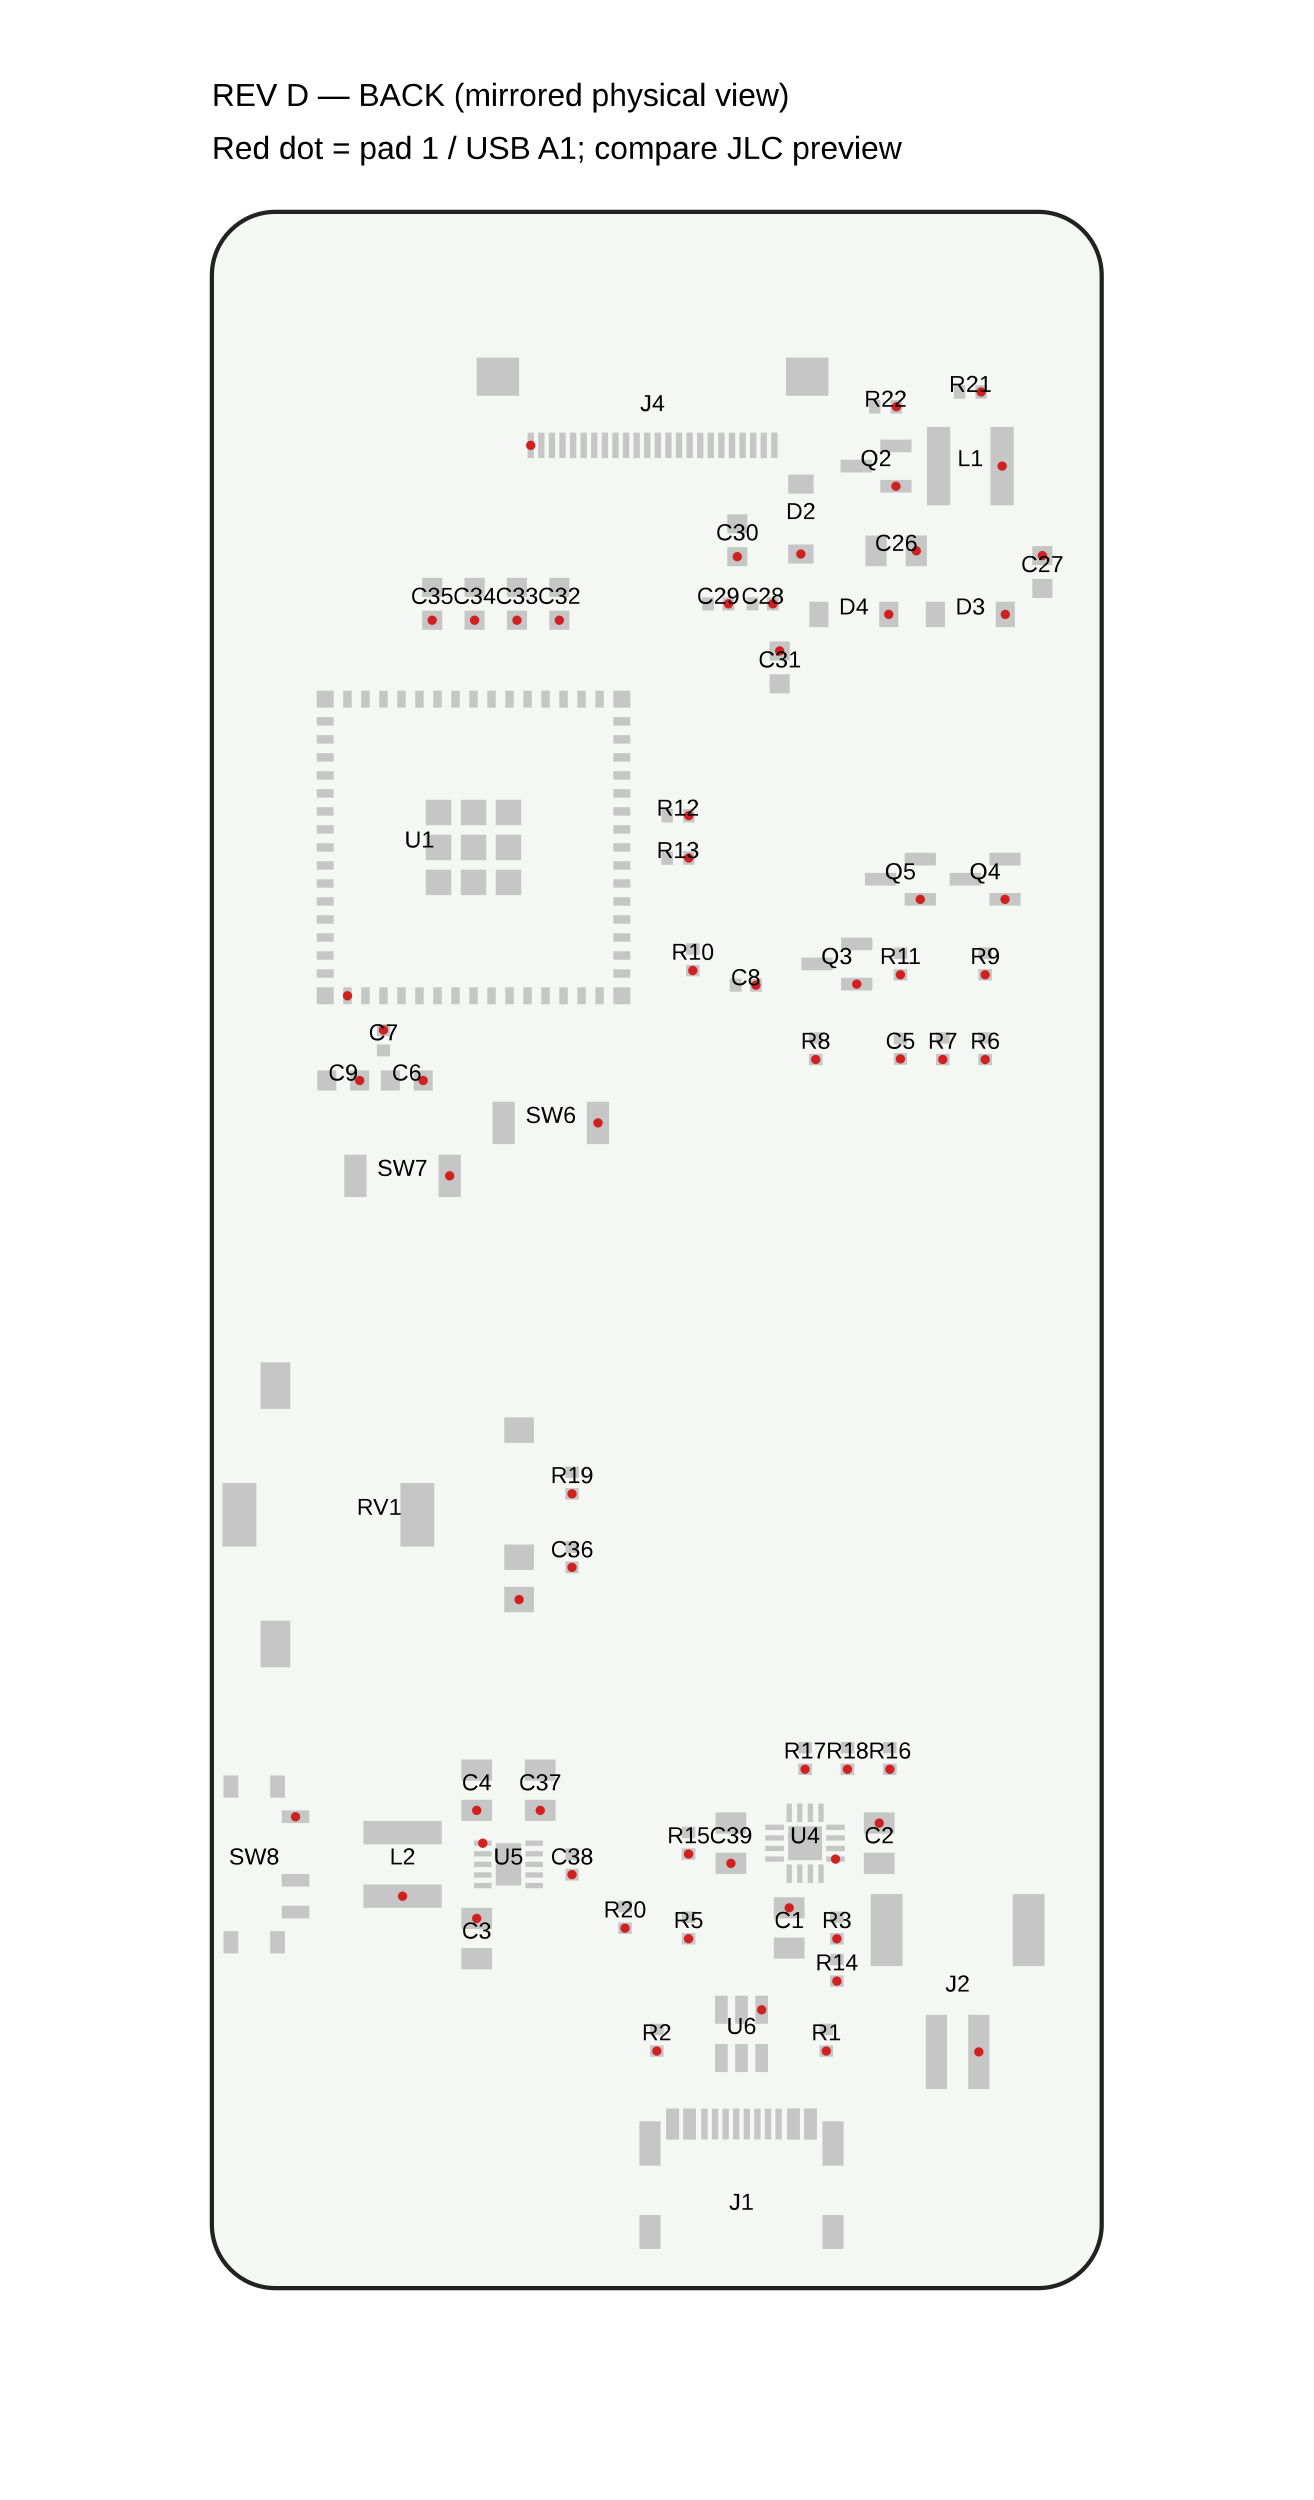
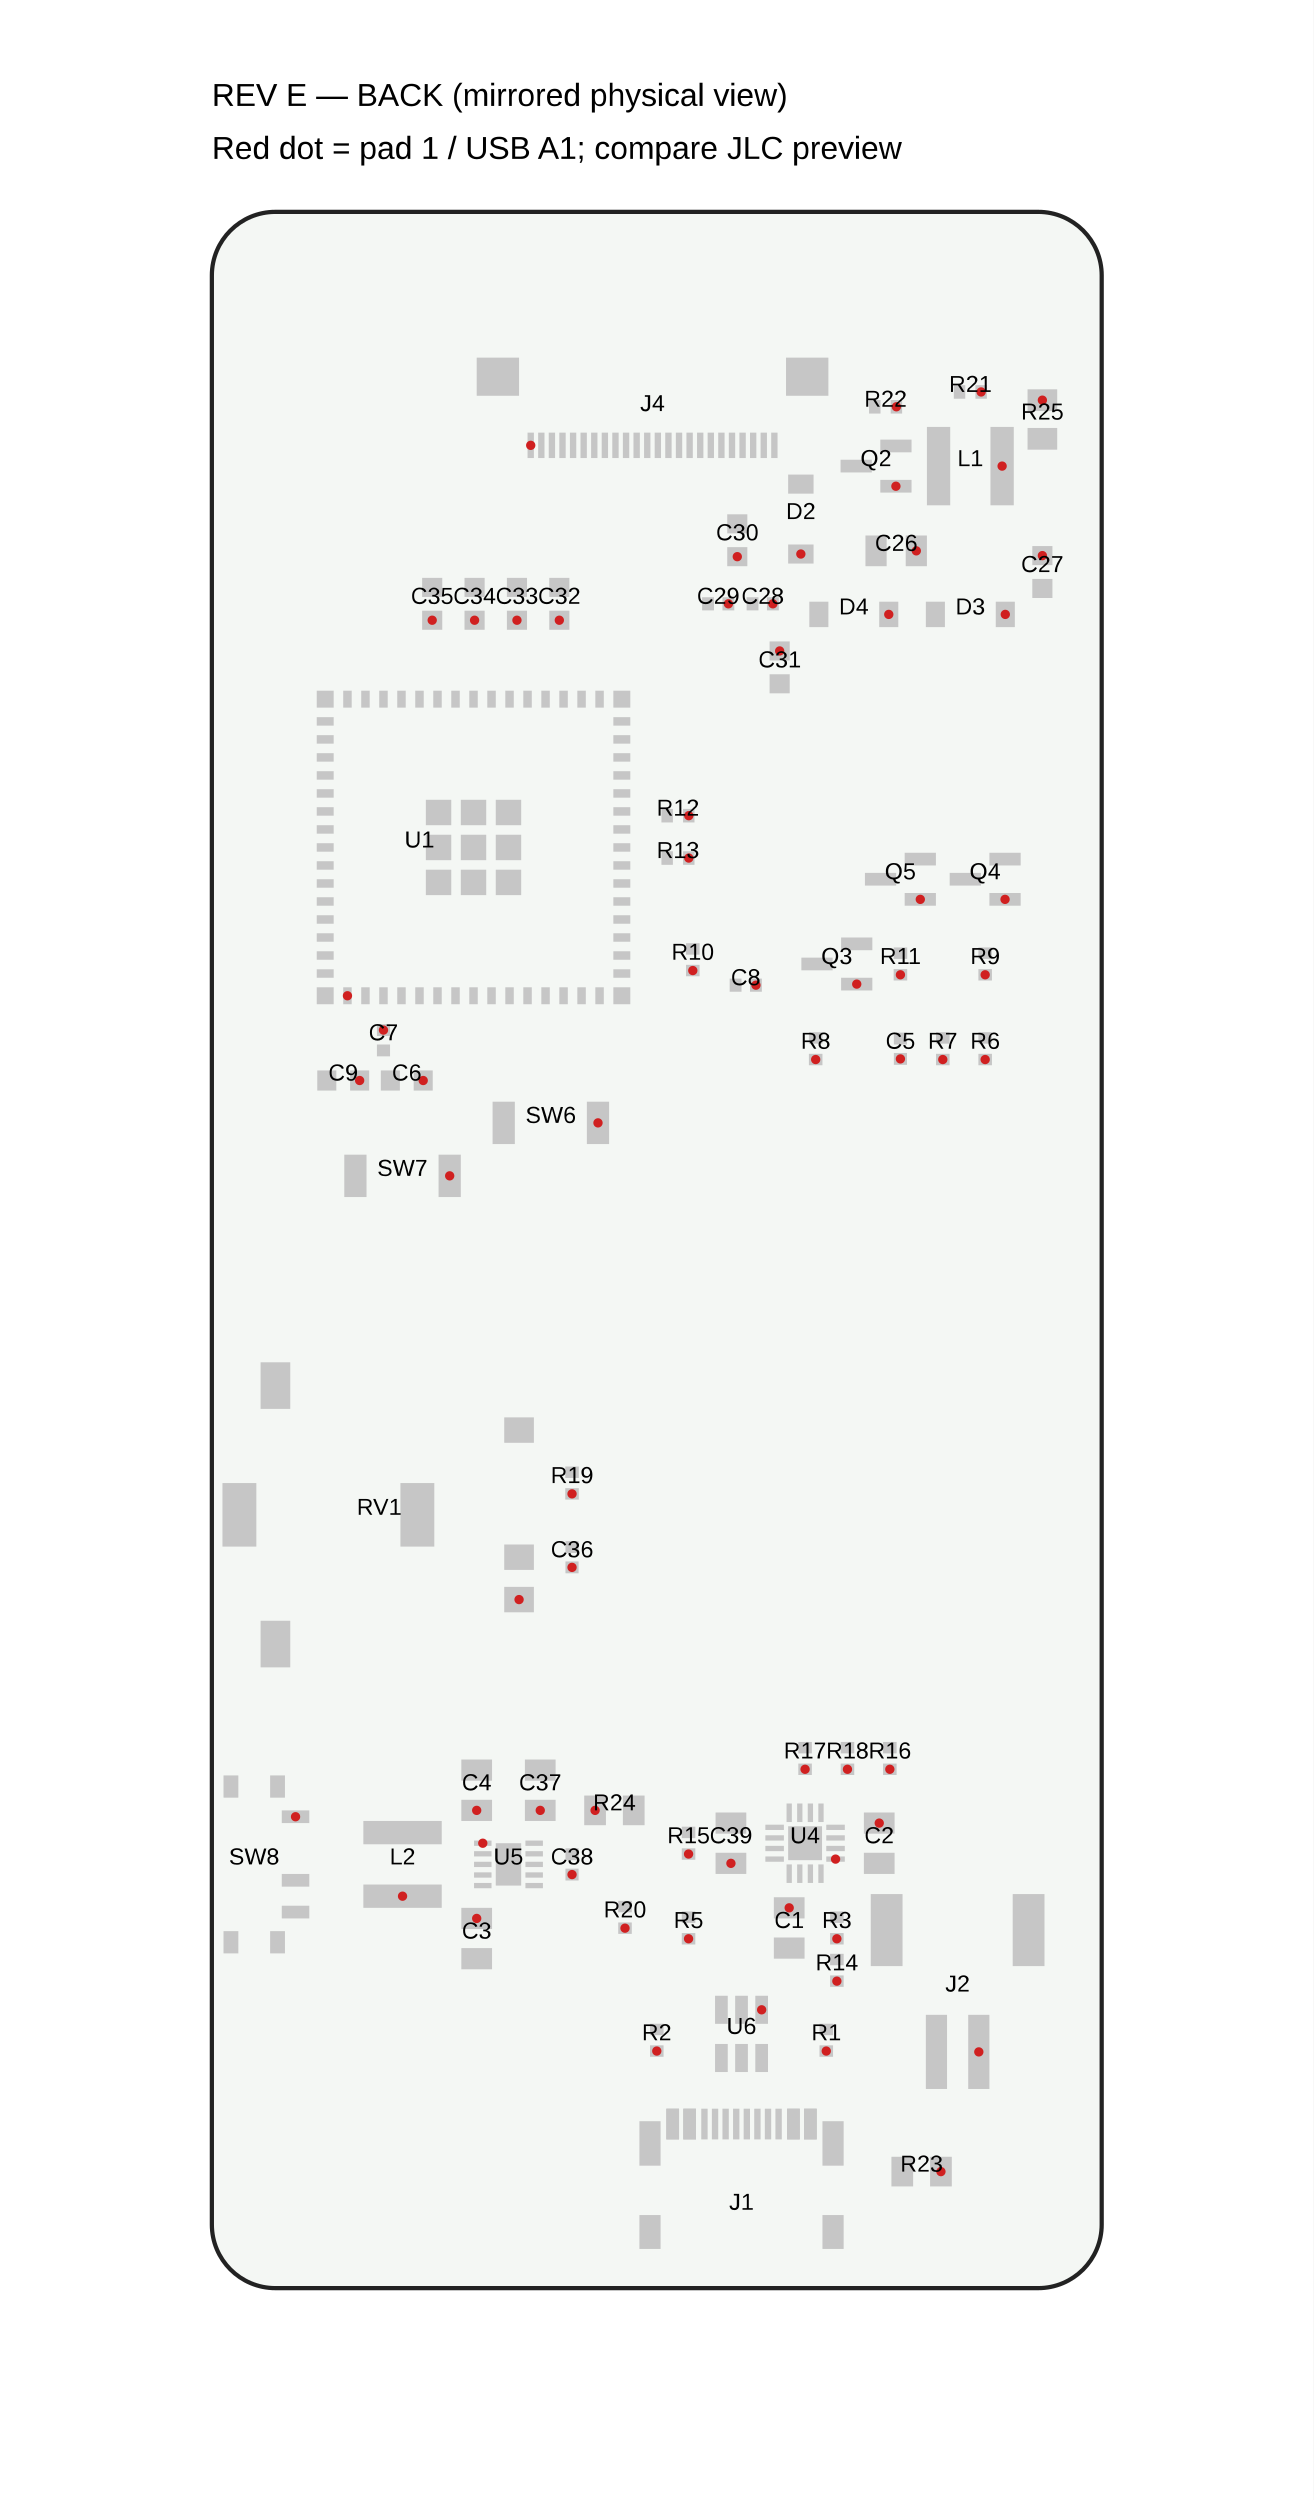
<svg xmlns="http://www.w3.org/2000/svg" width="62mm" height="118mm" viewBox="-10 -10 62 118">
  <rect x="-10" y="-10" width="100%" height="100%" fill="white" />
  <style>text{font-family:Arial,sans-serif;font-size:1.5px} .small{font-size:1.1px}</style>
  <rect x="0" y="0" width="42.0" height="98.0" rx="3" fill="#f4f7f4" stroke="#222" stroke-width=".2" />
-   <text x="0" y="-5">REV D — BACK (mirrored physical view)</text>
+   <text x="0" y="-5">REV E — BACK (mirrored physical view)</text>
  <text x="0" y="-2.5">Red dot = pad 1 / USB A1; compare JLC preview</text>
  <rect x="26.525" y="79.550" width="1.450" height="1.000" fill="#c6c6c6" />
  <circle cx="27.250" cy="80.050" r=".22" fill="#d02020" />
  <rect x="26.525" y="81.450" width="1.450" height="1.000" fill="#c6c6c6" />
  <text class="small" text-anchor="middle" x="27.250" y="81.000">C1</text>
  <rect x="30.775" y="75.550" width="1.450" height="1.000" fill="#c6c6c6" />
  <circle cx="31.500" cy="76.050" r=".22" fill="#d02020" />
  <rect x="30.775" y="77.450" width="1.450" height="1.000" fill="#c6c6c6" />
  <text class="small" text-anchor="middle" x="31.500" y="77.000">C2</text>
  <rect x="32.750" y="15.275" width="1.000" height="1.450" fill="#c6c6c6" />
  <circle cx="33.250" cy="16.000" r=".22" fill="#d02020" />
  <rect x="30.850" y="15.275" width="1.000" height="1.450" fill="#c6c6c6" />
  <text class="small" text-anchor="middle" x="32.300" y="16.000">C26</text>
  <rect x="38.725" y="15.775" width="0.950" height="0.900" fill="#c6c6c6" />
  <circle cx="39.200" cy="16.225" r=".22" fill="#d02020" />
  <rect x="38.725" y="17.325" width="0.950" height="0.900" fill="#c6c6c6" />
  <text class="small" text-anchor="middle" x="39.200" y="17.000">C27</text>
  <rect x="26.200" y="18.190" width="0.560" height="0.620" fill="#c6c6c6" />
  <circle cx="26.480" cy="18.500" r=".22" fill="#d02020" />
  <rect x="25.240" y="18.190" width="0.560" height="0.620" fill="#c6c6c6" />
  <text class="small" text-anchor="middle" x="26.000" y="18.500">C28</text>
  <rect x="24.100" y="18.190" width="0.560" height="0.620" fill="#c6c6c6" />
  <circle cx="24.380" cy="18.500" r=".22" fill="#d02020" />
  <rect x="23.140" y="18.190" width="0.560" height="0.620" fill="#c6c6c6" />
  <text class="small" text-anchor="middle" x="23.900" y="18.500">C29</text>
  <rect x="11.775" y="80.050" width="1.450" height="1.000" fill="#c6c6c6" />
  <circle cx="12.500" cy="80.550" r=".22" fill="#d02020" />
  <rect x="11.775" y="81.950" width="1.450" height="1.000" fill="#c6c6c6" />
  <text class="small" text-anchor="middle" x="12.500" y="81.500">C3</text>
  <rect x="24.325" y="15.825" width="0.950" height="0.900" fill="#c6c6c6" />
  <circle cx="24.800" cy="16.275" r=".22" fill="#d02020" />
  <rect x="24.325" y="14.275" width="0.950" height="0.900" fill="#c6c6c6" />
  <text class="small" text-anchor="middle" x="24.800" y="15.500">C30</text>
  <rect x="26.325" y="20.275" width="0.950" height="0.900" fill="#c6c6c6" />
  <circle cx="26.800" cy="20.725" r=".22" fill="#d02020" />
  <rect x="26.325" y="21.825" width="0.950" height="0.900" fill="#c6c6c6" />
  <text class="small" text-anchor="middle" x="26.800" y="21.500">C31</text>
  <rect x="15.925" y="18.825" width="0.950" height="0.900" fill="#c6c6c6" />
  <circle cx="16.400" cy="19.275" r=".22" fill="#d02020" />
  <rect x="15.925" y="17.275" width="0.950" height="0.900" fill="#c6c6c6" />
  <text class="small" text-anchor="middle" x="16.400" y="18.500">C32</text>
  <rect x="13.925" y="18.825" width="0.950" height="0.900" fill="#c6c6c6" />
  <circle cx="14.400" cy="19.275" r=".22" fill="#d02020" />
  <rect x="13.925" y="17.275" width="0.950" height="0.900" fill="#c6c6c6" />
  <text class="small" text-anchor="middle" x="14.400" y="18.500">C33</text>
  <rect x="11.925" y="18.825" width="0.950" height="0.900" fill="#c6c6c6" />
  <circle cx="12.400" cy="19.275" r=".22" fill="#d02020" />
  <rect x="11.925" y="17.275" width="0.950" height="0.900" fill="#c6c6c6" />
  <text class="small" text-anchor="middle" x="12.400" y="18.500">C34</text>
  <rect x="9.925" y="18.825" width="0.950" height="0.900" fill="#c6c6c6" />
  <circle cx="10.400" cy="19.275" r=".22" fill="#d02020" />
  <rect x="9.925" y="17.275" width="0.950" height="0.900" fill="#c6c6c6" />
  <text class="small" text-anchor="middle" x="10.400" y="18.500">C35</text>
  <rect x="16.690" y="63.700" width="0.620" height="0.560" fill="#c6c6c6" />
  <circle cx="17.000" cy="63.980" r=".22" fill="#d02020" />
  <rect x="16.690" y="62.740" width="0.620" height="0.560" fill="#c6c6c6" />
  <text class="small" text-anchor="middle" x="17.000" y="63.500">C36</text>
  <rect x="14.775" y="74.950" width="1.450" height="1.000" fill="#c6c6c6" />
  <circle cx="15.500" cy="75.450" r=".22" fill="#d02020" />
  <rect x="14.775" y="73.050" width="1.450" height="1.000" fill="#c6c6c6" />
  <text class="small" text-anchor="middle" x="15.500" y="74.500">C37</text>
  <rect x="16.690" y="78.200" width="0.620" height="0.560" fill="#c6c6c6" />
  <circle cx="17.000" cy="78.480" r=".22" fill="#d02020" />
  <rect x="16.690" y="77.240" width="0.620" height="0.560" fill="#c6c6c6" />
  <text class="small" text-anchor="middle" x="17.000" y="78.000">C38</text>
  <rect x="23.775" y="77.450" width="1.450" height="1.000" fill="#c6c6c6" />
  <circle cx="24.500" cy="77.950" r=".22" fill="#d02020" />
  <rect x="23.775" y="75.550" width="1.450" height="1.000" fill="#c6c6c6" />
  <text class="small" text-anchor="middle" x="24.500" y="77.000">C39</text>
  <rect x="11.775" y="74.950" width="1.450" height="1.000" fill="#c6c6c6" />
  <circle cx="12.500" cy="75.450" r=".22" fill="#d02020" />
  <rect x="11.775" y="73.050" width="1.450" height="1.000" fill="#c6c6c6" />
  <text class="small" text-anchor="middle" x="12.500" y="74.500">C4</text>
  <rect x="32.190" y="39.700" width="0.620" height="0.560" fill="#c6c6c6" />
  <circle cx="32.500" cy="39.980" r=".22" fill="#d02020" />
  <rect x="32.190" y="38.740" width="0.620" height="0.560" fill="#c6c6c6" />
  <text class="small" text-anchor="middle" x="32.500" y="39.500">C5</text>
  <rect x="9.525" y="40.525" width="0.900" height="0.950" fill="#c6c6c6" />
  <circle cx="9.975" cy="41.000" r=".22" fill="#d02020" />
  <rect x="7.975" y="40.525" width="0.900" height="0.950" fill="#c6c6c6" />
  <text class="small" text-anchor="middle" x="9.200" y="41.000">C6</text>
  <rect x="7.790" y="38.340" width="0.620" height="0.560" fill="#c6c6c6" />
  <circle cx="8.100" cy="38.620" r=".22" fill="#d02020" />
  <rect x="7.790" y="39.300" width="0.620" height="0.560" fill="#c6c6c6" />
  <text class="small" text-anchor="middle" x="8.100" y="39.100">C7</text>
  <rect x="25.400" y="36.190" width="0.560" height="0.620" fill="#c6c6c6" />
  <circle cx="25.680" cy="36.500" r=".22" fill="#d02020" />
  <rect x="24.440" y="36.190" width="0.560" height="0.620" fill="#c6c6c6" />
  <text class="small" text-anchor="middle" x="25.200" y="36.500">C8</text>
  <rect x="6.525" y="40.525" width="0.900" height="0.950" fill="#c6c6c6" />
  <circle cx="6.975" cy="41.000" r=".22" fill="#d02020" />
  <rect x="4.975" y="40.525" width="0.900" height="0.950" fill="#c6c6c6" />
  <text class="small" text-anchor="middle" x="6.200" y="41.000">C9</text>
  <rect x="27.200" y="15.700" width="1.200" height="0.900" fill="#c6c6c6" />
  <circle cx="27.800" cy="16.150" r=".22" fill="#d02020" />
  <rect x="27.200" y="12.400" width="1.200" height="0.900" fill="#c6c6c6" />
  <text class="small" text-anchor="middle" x="27.800" y="14.500">D2</text>
  <rect x="37.000" y="18.400" width="0.900" height="1.200" fill="#c6c6c6" />
  <circle cx="37.450" cy="19.000" r=".22" fill="#d02020" />
  <rect x="33.700" y="18.400" width="0.900" height="1.200" fill="#c6c6c6" />
  <text class="small" text-anchor="middle" x="35.800" y="19.000">D3</text>
  <rect x="31.500" y="18.400" width="0.900" height="1.200" fill="#c6c6c6" />
  <circle cx="31.950" cy="19.000" r=".22" fill="#d02020" />
  <rect x="28.200" y="18.400" width="0.900" height="1.200" fill="#c6c6c6" />
  <text class="small" text-anchor="middle" x="30.300" y="19.000">D4</text>
  <rect x="21.450" y="89.530" width="0.600" height="1.450" fill="#c6c6c6" />
  <circle cx="21.750" cy="90.255" r=".22" fill="#d02020" />
  <rect x="22.250" y="89.530" width="0.600" height="1.450" fill="#c6c6c6" />
  <rect x="23.600" y="89.530" width="0.300" height="1.450" fill="#c6c6c6" />
  <rect x="24.600" y="89.530" width="0.300" height="1.450" fill="#c6c6c6" />
  <rect x="25.100" y="89.530" width="0.300" height="1.450" fill="#c6c6c6" />
  <rect x="26.100" y="89.530" width="0.300" height="1.450" fill="#c6c6c6" />
  <rect x="27.150" y="89.530" width="0.600" height="1.450" fill="#c6c6c6" />
  <rect x="27.950" y="89.530" width="0.600" height="1.450" fill="#c6c6c6" />
  <rect x="27.950" y="89.530" width="0.600" height="1.450" fill="#c6c6c6" />
  <rect x="27.150" y="89.530" width="0.600" height="1.450" fill="#c6c6c6" />
  <rect x="26.600" y="89.530" width="0.300" height="1.450" fill="#c6c6c6" />
  <rect x="25.600" y="89.530" width="0.300" height="1.450" fill="#c6c6c6" />
  <rect x="24.100" y="89.530" width="0.300" height="1.450" fill="#c6c6c6" />
  <rect x="23.100" y="89.530" width="0.300" height="1.450" fill="#c6c6c6" />
  <rect x="22.250" y="89.530" width="0.600" height="1.450" fill="#c6c6c6" />
  <rect x="21.450" y="89.530" width="0.600" height="1.450" fill="#c6c6c6" />
  <rect x="20.180" y="94.550" width="1.000" height="1.600" fill="#c6c6c6" />
  <rect x="20.180" y="90.120" width="1.000" height="2.100" fill="#c6c6c6" />
  <rect x="28.820" y="94.550" width="1.000" height="1.600" fill="#c6c6c6" />
  <rect x="28.820" y="90.120" width="1.000" height="2.100" fill="#c6c6c6" />
  <text class="small" text-anchor="middle" x="25.000" y="94.300">J1</text>
  <rect x="35.700" y="85.100" width="1.000" height="3.500" fill="#c6c6c6" />
  <circle cx="36.200" cy="86.850" r=".22" fill="#d02020" />
  <rect x="33.700" y="85.100" width="1.000" height="3.500" fill="#c6c6c6" />
  <rect x="37.800" y="79.400" width="1.500" height="3.400" fill="#c6c6c6" />
  <rect x="31.100" y="79.400" width="1.500" height="3.400" fill="#c6c6c6" />
  <text class="small" text-anchor="middle" x="35.200" y="84.000">J2</text>
  <rect x="14.900" y="10.420" width="0.300" height="1.200" fill="#c6c6c6" />
  <circle cx="15.050" cy="11.020" r=".22" fill="#d02020" />
  <rect x="15.400" y="10.420" width="0.300" height="1.200" fill="#c6c6c6" />
  <rect x="15.900" y="10.420" width="0.300" height="1.200" fill="#c6c6c6" />
  <rect x="16.400" y="10.420" width="0.300" height="1.200" fill="#c6c6c6" />
  <rect x="16.900" y="10.420" width="0.300" height="1.200" fill="#c6c6c6" />
  <rect x="17.400" y="10.420" width="0.300" height="1.200" fill="#c6c6c6" />
  <rect x="17.900" y="10.420" width="0.300" height="1.200" fill="#c6c6c6" />
  <rect x="18.400" y="10.420" width="0.300" height="1.200" fill="#c6c6c6" />
  <rect x="18.900" y="10.420" width="0.300" height="1.200" fill="#c6c6c6" />
  <rect x="19.400" y="10.420" width="0.300" height="1.200" fill="#c6c6c6" />
  <rect x="19.900" y="10.420" width="0.300" height="1.200" fill="#c6c6c6" />
  <rect x="20.400" y="10.420" width="0.300" height="1.200" fill="#c6c6c6" />
  <rect x="20.900" y="10.420" width="0.300" height="1.200" fill="#c6c6c6" />
  <rect x="21.400" y="10.420" width="0.300" height="1.200" fill="#c6c6c6" />
  <rect x="21.900" y="10.420" width="0.300" height="1.200" fill="#c6c6c6" />
  <rect x="22.400" y="10.420" width="0.300" height="1.200" fill="#c6c6c6" />
  <rect x="22.900" y="10.420" width="0.300" height="1.200" fill="#c6c6c6" />
  <rect x="23.400" y="10.420" width="0.300" height="1.200" fill="#c6c6c6" />
  <rect x="23.900" y="10.420" width="0.300" height="1.200" fill="#c6c6c6" />
  <rect x="24.400" y="10.420" width="0.300" height="1.200" fill="#c6c6c6" />
  <rect x="24.900" y="10.420" width="0.300" height="1.200" fill="#c6c6c6" />
  <rect x="25.400" y="10.420" width="0.300" height="1.200" fill="#c6c6c6" />
  <rect x="25.900" y="10.420" width="0.300" height="1.200" fill="#c6c6c6" />
  <rect x="26.400" y="10.420" width="0.300" height="1.200" fill="#c6c6c6" />
  <rect x="27.100" y="6.880" width="2.000" height="1.800" fill="#c6c6c6" />
  <rect x="12.500" y="6.880" width="2.000" height="1.800" fill="#c6c6c6" />
  <text class="small" text-anchor="middle" x="20.800" y="9.400">J4</text>
  <rect x="36.750" y="10.150" width="1.100" height="3.700" fill="#c6c6c6" />
  <circle cx="37.300" cy="12.000" r=".22" fill="#d02020" />
  <rect x="33.750" y="10.150" width="1.100" height="3.700" fill="#c6c6c6" />
  <text class="small" text-anchor="middle" x="35.800" y="12.000">L1</text>
  <rect x="7.150" y="78.950" width="3.700" height="1.100" fill="#c6c6c6" />
  <circle cx="9.000" cy="79.500" r=".22" fill="#d02020" />
  <rect x="7.150" y="75.950" width="3.700" height="1.100" fill="#c6c6c6" />
  <text class="small" text-anchor="middle" x="9.000" y="78.000">L2</text>
  <rect x="31.550" y="12.650" width="1.475" height="0.600" fill="#c6c6c6" />
  <circle cx="32.287" cy="12.950" r=".22" fill="#d02020" />
  <rect x="31.550" y="10.750" width="1.475" height="0.600" fill="#c6c6c6" />
  <rect x="29.675" y="11.700" width="1.475" height="0.600" fill="#c6c6c6" />
  <text class="small" text-anchor="middle" x="31.350" y="12.000">Q2</text>
  <rect x="29.700" y="36.150" width="1.475" height="0.600" fill="#c6c6c6" />
  <circle cx="30.438" cy="36.450" r=".22" fill="#d02020" />
  <rect x="29.700" y="34.250" width="1.475" height="0.600" fill="#c6c6c6" />
  <rect x="27.825" y="35.200" width="1.475" height="0.600" fill="#c6c6c6" />
  <text class="small" text-anchor="middle" x="29.500" y="35.500">Q3</text>
  <rect x="36.700" y="32.150" width="1.475" height="0.600" fill="#c6c6c6" />
  <circle cx="37.438" cy="32.450" r=".22" fill="#d02020" />
  <rect x="36.700" y="30.250" width="1.475" height="0.600" fill="#c6c6c6" />
  <rect x="34.825" y="31.200" width="1.475" height="0.600" fill="#c6c6c6" />
  <text class="small" text-anchor="middle" x="36.500" y="31.500">Q4</text>
  <rect x="32.700" y="32.150" width="1.475" height="0.600" fill="#c6c6c6" />
  <circle cx="33.438" cy="32.450" r=".22" fill="#d02020" />
  <rect x="32.700" y="30.250" width="1.475" height="0.600" fill="#c6c6c6" />
  <rect x="30.825" y="31.200" width="1.475" height="0.600" fill="#c6c6c6" />
  <text class="small" text-anchor="middle" x="32.500" y="31.500">Q5</text>
  <rect x="28.680" y="86.540" width="0.640" height="0.540" fill="#c6c6c6" />
  <circle cx="29.000" cy="86.810" r=".22" fill="#d02020" />
  <rect x="28.680" y="85.520" width="0.640" height="0.540" fill="#c6c6c6" />
  <text class="small" text-anchor="middle" x="29.000" y="86.300">R1</text>
  <rect x="22.380" y="35.540" width="0.640" height="0.540" fill="#c6c6c6" />
  <circle cx="22.700" cy="35.810" r=".22" fill="#d02020" />
  <rect x="22.380" y="34.520" width="0.640" height="0.540" fill="#c6c6c6" />
  <text class="small" text-anchor="middle" x="22.700" y="35.300">R10</text>
  <rect x="32.180" y="35.740" width="0.640" height="0.540" fill="#c6c6c6" />
  <circle cx="32.500" cy="36.010" r=".22" fill="#d02020" />
  <rect x="32.180" y="34.720" width="0.640" height="0.540" fill="#c6c6c6" />
  <text class="small" text-anchor="middle" x="32.500" y="35.500">R11</text>
  <rect x="22.240" y="28.180" width="0.540" height="0.640" fill="#c6c6c6" />
  <circle cx="22.510" cy="28.500" r=".22" fill="#d02020" />
  <rect x="21.220" y="28.180" width="0.540" height="0.640" fill="#c6c6c6" />
  <text class="small" text-anchor="middle" x="22.000" y="28.500">R12</text>
  <rect x="22.240" y="30.180" width="0.540" height="0.640" fill="#c6c6c6" />
  <circle cx="22.510" cy="30.500" r=".22" fill="#d02020" />
  <rect x="21.220" y="30.180" width="0.540" height="0.640" fill="#c6c6c6" />
  <text class="small" text-anchor="middle" x="22.000" y="30.500">R13</text>
  <rect x="29.180" y="83.240" width="0.640" height="0.540" fill="#c6c6c6" />
  <circle cx="29.500" cy="83.510" r=".22" fill="#d02020" />
  <rect x="29.180" y="82.220" width="0.640" height="0.540" fill="#c6c6c6" />
  <text class="small" text-anchor="middle" x="29.500" y="83.000">R14</text>
  <rect x="22.180" y="77.240" width="0.640" height="0.540" fill="#c6c6c6" />
  <circle cx="22.500" cy="77.510" r=".22" fill="#d02020" />
  <rect x="22.180" y="76.220" width="0.640" height="0.540" fill="#c6c6c6" />
  <text class="small" text-anchor="middle" x="22.500" y="77.000">R15</text>
  <rect x="31.680" y="73.240" width="0.640" height="0.540" fill="#c6c6c6" />
  <circle cx="32.000" cy="73.510" r=".22" fill="#d02020" />
  <rect x="31.680" y="72.220" width="0.640" height="0.540" fill="#c6c6c6" />
  <text class="small" text-anchor="middle" x="32.000" y="73.000">R16</text>
  <rect x="27.680" y="73.240" width="0.640" height="0.540" fill="#c6c6c6" />
  <circle cx="28.000" cy="73.510" r=".22" fill="#d02020" />
  <rect x="27.680" y="72.220" width="0.640" height="0.540" fill="#c6c6c6" />
  <text class="small" text-anchor="middle" x="28.000" y="73.000">R17</text>
  <rect x="29.680" y="73.240" width="0.640" height="0.540" fill="#c6c6c6" />
  <circle cx="30.000" cy="73.510" r=".22" fill="#d02020" />
  <rect x="29.680" y="72.220" width="0.640" height="0.540" fill="#c6c6c6" />
  <text class="small" text-anchor="middle" x="30.000" y="73.000">R18</text>
  <rect x="16.680" y="60.240" width="0.640" height="0.540" fill="#c6c6c6" />
  <circle cx="17.000" cy="60.510" r=".22" fill="#d02020" />
  <rect x="16.680" y="59.220" width="0.640" height="0.540" fill="#c6c6c6" />
  <text class="small" text-anchor="middle" x="17.000" y="60.000">R19</text>
  <rect x="20.680" y="86.540" width="0.640" height="0.540" fill="#c6c6c6" />
  <circle cx="21.000" cy="86.810" r=".22" fill="#d02020" />
  <rect x="20.680" y="85.520" width="0.640" height="0.540" fill="#c6c6c6" />
  <text class="small" text-anchor="middle" x="21.000" y="86.300">R2</text>
  <rect x="19.180" y="80.740" width="0.640" height="0.540" fill="#c6c6c6" />
  <circle cx="19.500" cy="81.010" r=".22" fill="#d02020" />
  <rect x="19.180" y="79.720" width="0.640" height="0.540" fill="#c6c6c6" />
  <text class="small" text-anchor="middle" x="19.500" y="80.500">R20</text>
  <rect x="36.040" y="8.180" width="0.540" height="0.640" fill="#c6c6c6" />
  <circle cx="36.310" cy="8.500" r=".22" fill="#d02020" />
  <rect x="35.020" y="8.180" width="0.540" height="0.640" fill="#c6c6c6" />
  <text class="small" text-anchor="middle" x="35.800" y="8.500">R21</text>
  <rect x="32.040" y="8.880" width="0.540" height="0.640" fill="#c6c6c6" />
  <circle cx="32.310" cy="9.200" r=".22" fill="#d02020" />
  <rect x="31.020" y="8.880" width="0.540" height="0.640" fill="#c6c6c6" />
  <text class="small" text-anchor="middle" x="31.800" y="9.200">R22</text>
+   <rect x="33.900" y="91.800" width="1.025" height="1.400" fill="#c6c6c6" />
+   <circle cx="34.412" cy="92.500" r=".22" fill="#d02020" />
+   <rect x="32.075" y="91.800" width="1.025" height="1.400" fill="#c6c6c6" />
+   <text class="small" text-anchor="middle" x="33.500" y="92.500">R23</text>
+   <rect x="17.575" y="74.750" width="1.025" height="1.400" fill="#c6c6c6" />
+   <circle cx="18.088" cy="75.450" r=".22" fill="#d02020" />
+   <rect x="19.400" y="74.750" width="1.025" height="1.400" fill="#c6c6c6" />
+   <text class="small" text-anchor="middle" x="19.000" y="75.450">R24</text>
+   <rect x="38.500" y="8.375" width="1.400" height="1.025" fill="#c6c6c6" />
+   <circle cx="39.200" cy="8.888" r=".22" fill="#d02020" />
+   <rect x="38.500" y="10.200" width="1.400" height="1.025" fill="#c6c6c6" />
+   <text class="small" text-anchor="middle" x="39.200" y="9.800">R25</text>
  <rect x="29.180" y="81.240" width="0.640" height="0.540" fill="#c6c6c6" />
  <circle cx="29.500" cy="81.510" r=".22" fill="#d02020" />
  <rect x="29.180" y="80.220" width="0.640" height="0.540" fill="#c6c6c6" />
  <text class="small" text-anchor="middle" x="29.500" y="81.000">R3</text>
  <rect x="22.180" y="81.240" width="0.640" height="0.540" fill="#c6c6c6" />
  <circle cx="22.500" cy="81.510" r=".22" fill="#d02020" />
  <rect x="22.180" y="80.220" width="0.640" height="0.540" fill="#c6c6c6" />
  <text class="small" text-anchor="middle" x="22.500" y="81.000">R5</text>
  <rect x="36.180" y="39.740" width="0.640" height="0.540" fill="#c6c6c6" />
  <circle cx="36.500" cy="40.010" r=".22" fill="#d02020" />
  <rect x="36.180" y="38.720" width="0.640" height="0.540" fill="#c6c6c6" />
  <text class="small" text-anchor="middle" x="36.500" y="39.500">R6</text>
  <rect x="34.180" y="39.740" width="0.640" height="0.540" fill="#c6c6c6" />
  <circle cx="34.500" cy="40.010" r=".22" fill="#d02020" />
  <rect x="34.180" y="38.720" width="0.640" height="0.540" fill="#c6c6c6" />
  <text class="small" text-anchor="middle" x="34.500" y="39.500">R7</text>
  <rect x="28.180" y="39.740" width="0.640" height="0.540" fill="#c6c6c6" />
  <circle cx="28.500" cy="40.010" r=".22" fill="#d02020" />
  <rect x="28.180" y="38.720" width="0.640" height="0.540" fill="#c6c6c6" />
  <text class="small" text-anchor="middle" x="28.500" y="39.500">R8</text>
  <rect x="36.180" y="35.740" width="0.640" height="0.540" fill="#c6c6c6" />
  <circle cx="36.500" cy="36.010" r=".22" fill="#d02020" />
  <rect x="36.180" y="34.720" width="0.640" height="0.540" fill="#c6c6c6" />
  <text class="small" text-anchor="middle" x="36.500" y="35.500">R9</text>
  <rect x="13.800" y="64.900" width="1.400" height="1.200" fill="#c6c6c6" />
  <circle cx="14.500" cy="65.500" r=".22" fill="#d02020" />
  <rect x="13.800" y="62.900" width="1.400" height="1.200" fill="#c6c6c6" />
  <rect x="13.800" y="56.900" width="1.400" height="1.200" fill="#c6c6c6" />
  <rect x="2.300" y="66.500" width="1.400" height="2.200" fill="#c6c6c6" />
  <rect x="8.900" y="60.000" width="1.600" height="3.000" fill="#c6c6c6" />
  <rect x="0.500" y="60.000" width="1.600" height="3.000" fill="#c6c6c6" />
  <rect x="2.300" y="54.300" width="1.400" height="2.200" fill="#c6c6c6" />
  <text class="small" text-anchor="middle" x="7.900" y="61.500">RV1</text>
  <rect x="17.700" y="42.000" width="1.050" height="2.000" fill="#c6c6c6" />
  <circle cx="18.225" cy="43.000" r=".22" fill="#d02020" />
  <rect x="13.250" y="42.000" width="1.050" height="2.000" fill="#c6c6c6" />
  <text class="small" text-anchor="middle" x="16.000" y="43.000">SW6</text>
  <rect x="10.700" y="44.500" width="1.050" height="2.000" fill="#c6c6c6" />
  <circle cx="11.225" cy="45.500" r=".22" fill="#d02020" />
  <rect x="6.250" y="44.500" width="1.050" height="2.000" fill="#c6c6c6" />
  <text class="small" text-anchor="middle" x="9.000" y="45.500">SW7</text>
  <rect x="3.300" y="75.450" width="1.300" height="0.600" fill="#c6c6c6" />
  <circle cx="3.950" cy="75.750" r=".22" fill="#d02020" />
  <rect x="3.300" y="78.450" width="1.300" height="0.600" fill="#c6c6c6" />
  <rect x="3.300" y="79.950" width="1.300" height="0.600" fill="#c6c6c6" />
  <rect x="0.550" y="73.800" width="0.700" height="1.050" fill="#c6c6c6" />
  <rect x="2.750" y="73.800" width="0.700" height="1.050" fill="#c6c6c6" />
  <rect x="0.550" y="81.150" width="0.700" height="1.050" fill="#c6c6c6" />
  <rect x="2.750" y="81.150" width="0.700" height="1.050" fill="#c6c6c6" />
  <text class="small" text-anchor="middle" x="2.000" y="78.000">SW8</text>
  <rect x="6.200" y="36.600" width="0.400" height="0.800" fill="#c6c6c6" />
  <circle cx="6.400" cy="37.000" r=".22" fill="#d02020" />
  <rect x="7.050" y="36.600" width="0.400" height="0.800" fill="#c6c6c6" />
  <rect x="7.900" y="36.600" width="0.400" height="0.800" fill="#c6c6c6" />
  <rect x="8.750" y="36.600" width="0.400" height="0.800" fill="#c6c6c6" />
  <rect x="9.600" y="36.600" width="0.400" height="0.800" fill="#c6c6c6" />
  <rect x="10.450" y="36.600" width="0.400" height="0.800" fill="#c6c6c6" />
  <rect x="11.300" y="36.600" width="0.400" height="0.800" fill="#c6c6c6" />
  <rect x="12.150" y="36.600" width="0.400" height="0.800" fill="#c6c6c6" />
  <rect x="13.000" y="36.600" width="0.400" height="0.800" fill="#c6c6c6" />
  <rect x="13.850" y="36.600" width="0.400" height="0.800" fill="#c6c6c6" />
  <rect x="14.700" y="36.600" width="0.400" height="0.800" fill="#c6c6c6" />
  <rect x="15.550" y="36.600" width="0.400" height="0.800" fill="#c6c6c6" />
  <rect x="16.400" y="36.600" width="0.400" height="0.800" fill="#c6c6c6" />
  <rect x="17.250" y="36.600" width="0.400" height="0.800" fill="#c6c6c6" />
  <rect x="18.100" y="36.600" width="0.400" height="0.800" fill="#c6c6c6" />
  <rect x="18.950" y="35.750" width="0.800" height="0.400" fill="#c6c6c6" />
  <rect x="18.950" y="34.900" width="0.800" height="0.400" fill="#c6c6c6" />
  <rect x="18.950" y="34.050" width="0.800" height="0.400" fill="#c6c6c6" />
  <rect x="18.950" y="33.200" width="0.800" height="0.400" fill="#c6c6c6" />
  <rect x="18.950" y="32.350" width="0.800" height="0.400" fill="#c6c6c6" />
  <rect x="18.950" y="31.500" width="0.800" height="0.400" fill="#c6c6c6" />
  <rect x="18.950" y="30.650" width="0.800" height="0.400" fill="#c6c6c6" />
  <rect x="18.950" y="29.800" width="0.800" height="0.400" fill="#c6c6c6" />
  <rect x="18.950" y="28.950" width="0.800" height="0.400" fill="#c6c6c6" />
  <rect x="18.950" y="28.100" width="0.800" height="0.400" fill="#c6c6c6" />
  <rect x="18.950" y="27.250" width="0.800" height="0.400" fill="#c6c6c6" />
  <rect x="18.950" y="26.400" width="0.800" height="0.400" fill="#c6c6c6" />
  <rect x="18.950" y="25.550" width="0.800" height="0.400" fill="#c6c6c6" />
  <rect x="18.950" y="24.700" width="0.800" height="0.400" fill="#c6c6c6" />
  <rect x="18.950" y="23.850" width="0.800" height="0.400" fill="#c6c6c6" />
  <rect x="18.100" y="22.600" width="0.400" height="0.800" fill="#c6c6c6" />
  <rect x="17.250" y="22.600" width="0.400" height="0.800" fill="#c6c6c6" />
  <rect x="16.400" y="22.600" width="0.400" height="0.800" fill="#c6c6c6" />
  <rect x="15.550" y="22.600" width="0.400" height="0.800" fill="#c6c6c6" />
  <rect x="14.700" y="22.600" width="0.400" height="0.800" fill="#c6c6c6" />
  <rect x="13.850" y="22.600" width="0.400" height="0.800" fill="#c6c6c6" />
  <rect x="13.000" y="22.600" width="0.400" height="0.800" fill="#c6c6c6" />
  <rect x="12.150" y="22.600" width="0.400" height="0.800" fill="#c6c6c6" />
  <rect x="11.300" y="22.600" width="0.400" height="0.800" fill="#c6c6c6" />
  <rect x="10.450" y="22.600" width="0.400" height="0.800" fill="#c6c6c6" />
  <rect x="9.600" y="22.600" width="0.400" height="0.800" fill="#c6c6c6" />
  <rect x="8.750" y="22.600" width="0.400" height="0.800" fill="#c6c6c6" />
  <rect x="7.900" y="22.600" width="0.400" height="0.800" fill="#c6c6c6" />
  <rect x="7.050" y="22.600" width="0.400" height="0.800" fill="#c6c6c6" />
  <rect x="6.200" y="22.600" width="0.400" height="0.800" fill="#c6c6c6" />
  <rect x="4.950" y="23.850" width="0.800" height="0.400" fill="#c6c6c6" />
  <rect x="4.950" y="24.700" width="0.800" height="0.400" fill="#c6c6c6" />
  <rect x="4.950" y="25.550" width="0.800" height="0.400" fill="#c6c6c6" />
  <rect x="4.950" y="26.400" width="0.800" height="0.400" fill="#c6c6c6" />
  <rect x="4.950" y="27.250" width="0.800" height="0.400" fill="#c6c6c6" />
  <rect x="4.950" y="28.100" width="0.800" height="0.400" fill="#c6c6c6" />
  <rect x="4.950" y="28.950" width="0.800" height="0.400" fill="#c6c6c6" />
  <rect x="4.950" y="29.800" width="0.800" height="0.400" fill="#c6c6c6" />
  <rect x="4.950" y="30.650" width="0.800" height="0.400" fill="#c6c6c6" />
  <rect x="4.950" y="31.500" width="0.800" height="0.400" fill="#c6c6c6" />
  <rect x="4.950" y="32.350" width="0.800" height="0.400" fill="#c6c6c6" />
  <rect x="4.950" y="33.200" width="0.800" height="0.400" fill="#c6c6c6" />
  <rect x="4.950" y="34.050" width="0.800" height="0.400" fill="#c6c6c6" />
  <rect x="4.950" y="34.900" width="0.800" height="0.400" fill="#c6c6c6" />
  <rect x="4.950" y="35.750" width="0.800" height="0.400" fill="#c6c6c6" />
  <rect x="13.400" y="31.050" width="1.200" height="1.200" fill="#c6c6c6" />
  <rect x="11.750" y="31.050" width="1.200" height="1.200" fill="#c6c6c6" />
  <rect x="10.100" y="31.050" width="1.200" height="1.200" fill="#c6c6c6" />
  <rect x="13.400" y="29.400" width="1.200" height="1.200" fill="#c6c6c6" />
  <rect x="11.750" y="29.400" width="1.200" height="1.200" fill="#c6c6c6" />
  <rect x="10.100" y="29.400" width="1.200" height="1.200" fill="#c6c6c6" />
  <rect x="13.400" y="27.750" width="1.200" height="1.200" fill="#c6c6c6" />
  <rect x="11.750" y="27.750" width="1.200" height="1.200" fill="#c6c6c6" />
  <rect x="10.100" y="27.750" width="1.200" height="1.200" fill="#c6c6c6" />
  <rect x="4.950" y="36.600" width="0.800" height="0.800" fill="#c6c6c6" />
  <rect x="18.950" y="36.600" width="0.800" height="0.800" fill="#c6c6c6" />
  <rect x="18.950" y="22.600" width="0.800" height="0.800" fill="#c6c6c6" />
  <rect x="4.950" y="22.600" width="0.800" height="0.800" fill="#c6c6c6" />
  <text class="small" text-anchor="middle" x="9.800" y="30.000">U1</text>
  <rect x="29.000" y="77.625" width="0.875" height="0.250" fill="#c6c6c6" />
  <circle cx="29.438" cy="77.750" r=".22" fill="#d02020" />
  <rect x="29.000" y="77.125" width="0.875" height="0.250" fill="#c6c6c6" />
  <rect x="29.000" y="76.625" width="0.875" height="0.250" fill="#c6c6c6" />
  <rect x="29.000" y="76.125" width="0.875" height="0.250" fill="#c6c6c6" />
  <rect x="28.625" y="75.125" width="0.250" height="0.875" fill="#c6c6c6" />
  <rect x="28.125" y="75.125" width="0.250" height="0.875" fill="#c6c6c6" />
  <rect x="27.625" y="75.125" width="0.250" height="0.875" fill="#c6c6c6" />
  <rect x="27.125" y="75.125" width="0.250" height="0.875" fill="#c6c6c6" />
  <rect x="26.125" y="76.125" width="0.875" height="0.250" fill="#c6c6c6" />
  <rect x="26.125" y="76.625" width="0.875" height="0.250" fill="#c6c6c6" />
  <rect x="26.125" y="77.125" width="0.875" height="0.250" fill="#c6c6c6" />
  <rect x="26.125" y="77.625" width="0.875" height="0.250" fill="#c6c6c6" />
  <rect x="27.125" y="78.000" width="0.250" height="0.875" fill="#c6c6c6" />
  <rect x="27.625" y="78.000" width="0.250" height="0.875" fill="#c6c6c6" />
  <rect x="28.125" y="78.000" width="0.250" height="0.875" fill="#c6c6c6" />
  <rect x="28.625" y="78.000" width="0.250" height="0.875" fill="#c6c6c6" />
  <rect x="27.200" y="76.200" width="1.600" height="1.600" fill="#c6c6c6" />
  <text class="small" text-anchor="middle" x="28.000" y="77.000">U4</text>
  <rect x="12.375" y="76.875" width="0.825" height="0.250" fill="#c6c6c6" />
  <circle cx="12.787" cy="77.000" r=".22" fill="#d02020" />
  <rect x="12.375" y="77.375" width="0.825" height="0.250" fill="#c6c6c6" />
  <rect x="12.375" y="77.875" width="0.825" height="0.250" fill="#c6c6c6" />
  <rect x="12.375" y="78.375" width="0.825" height="0.250" fill="#c6c6c6" />
  <rect x="12.375" y="78.875" width="0.825" height="0.250" fill="#c6c6c6" />
  <rect x="14.800" y="78.875" width="0.825" height="0.250" fill="#c6c6c6" />
  <rect x="14.800" y="78.375" width="0.825" height="0.250" fill="#c6c6c6" />
  <rect x="14.800" y="77.875" width="0.825" height="0.250" fill="#c6c6c6" />
  <rect x="14.800" y="77.375" width="0.825" height="0.250" fill="#c6c6c6" />
  <rect x="14.800" y="76.875" width="0.825" height="0.250" fill="#c6c6c6" />
  <rect x="13.400" y="77.000" width="1.200" height="2.000" fill="#c6c6c6" />
  <text class="small" text-anchor="middle" x="14.000" y="78.000">U5</text>
  <rect x="25.650" y="84.200" width="0.600" height="1.325" fill="#c6c6c6" />
  <circle cx="25.950" cy="84.863" r=".22" fill="#d02020" />
  <rect x="24.700" y="84.200" width="0.600" height="1.325" fill="#c6c6c6" />
  <rect x="23.750" y="84.200" width="0.600" height="1.325" fill="#c6c6c6" />
  <rect x="23.750" y="86.475" width="0.600" height="1.325" fill="#c6c6c6" />
  <rect x="24.700" y="86.475" width="0.600" height="1.325" fill="#c6c6c6" />
  <rect x="25.650" y="86.475" width="0.600" height="1.325" fill="#c6c6c6" />
  <text class="small" text-anchor="middle" x="25.000" y="86.000">U6</text>
</svg>
